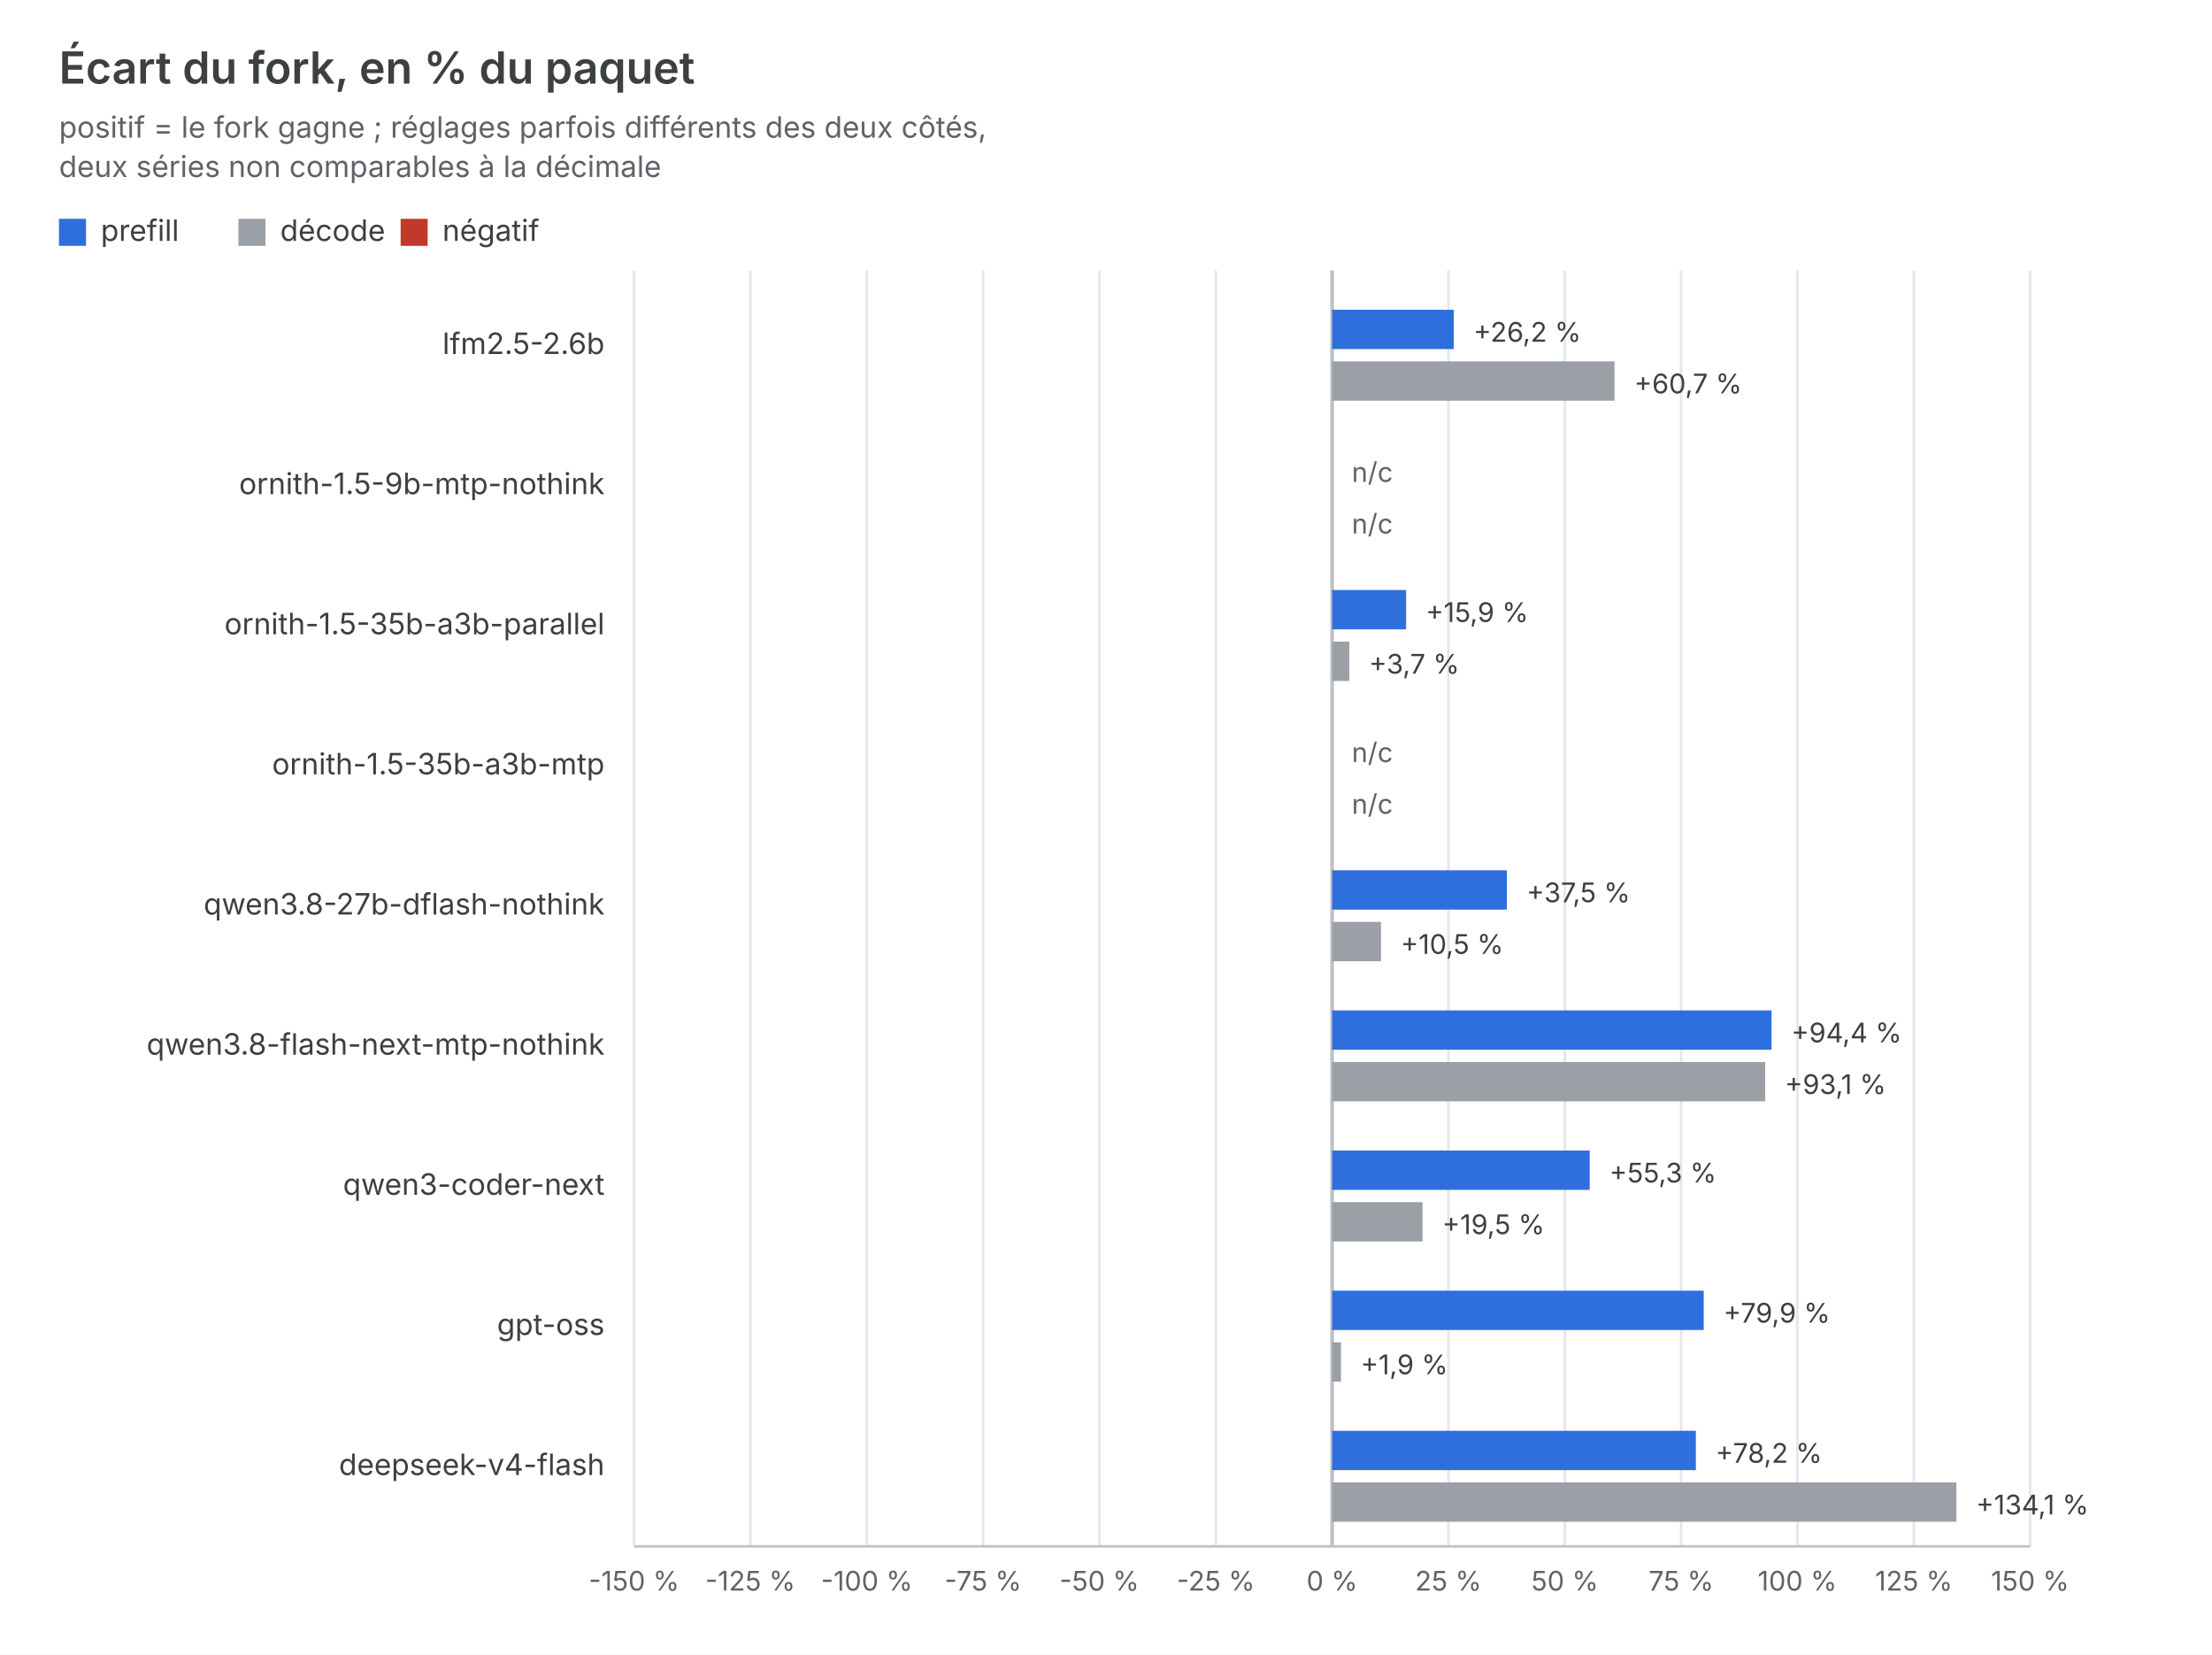
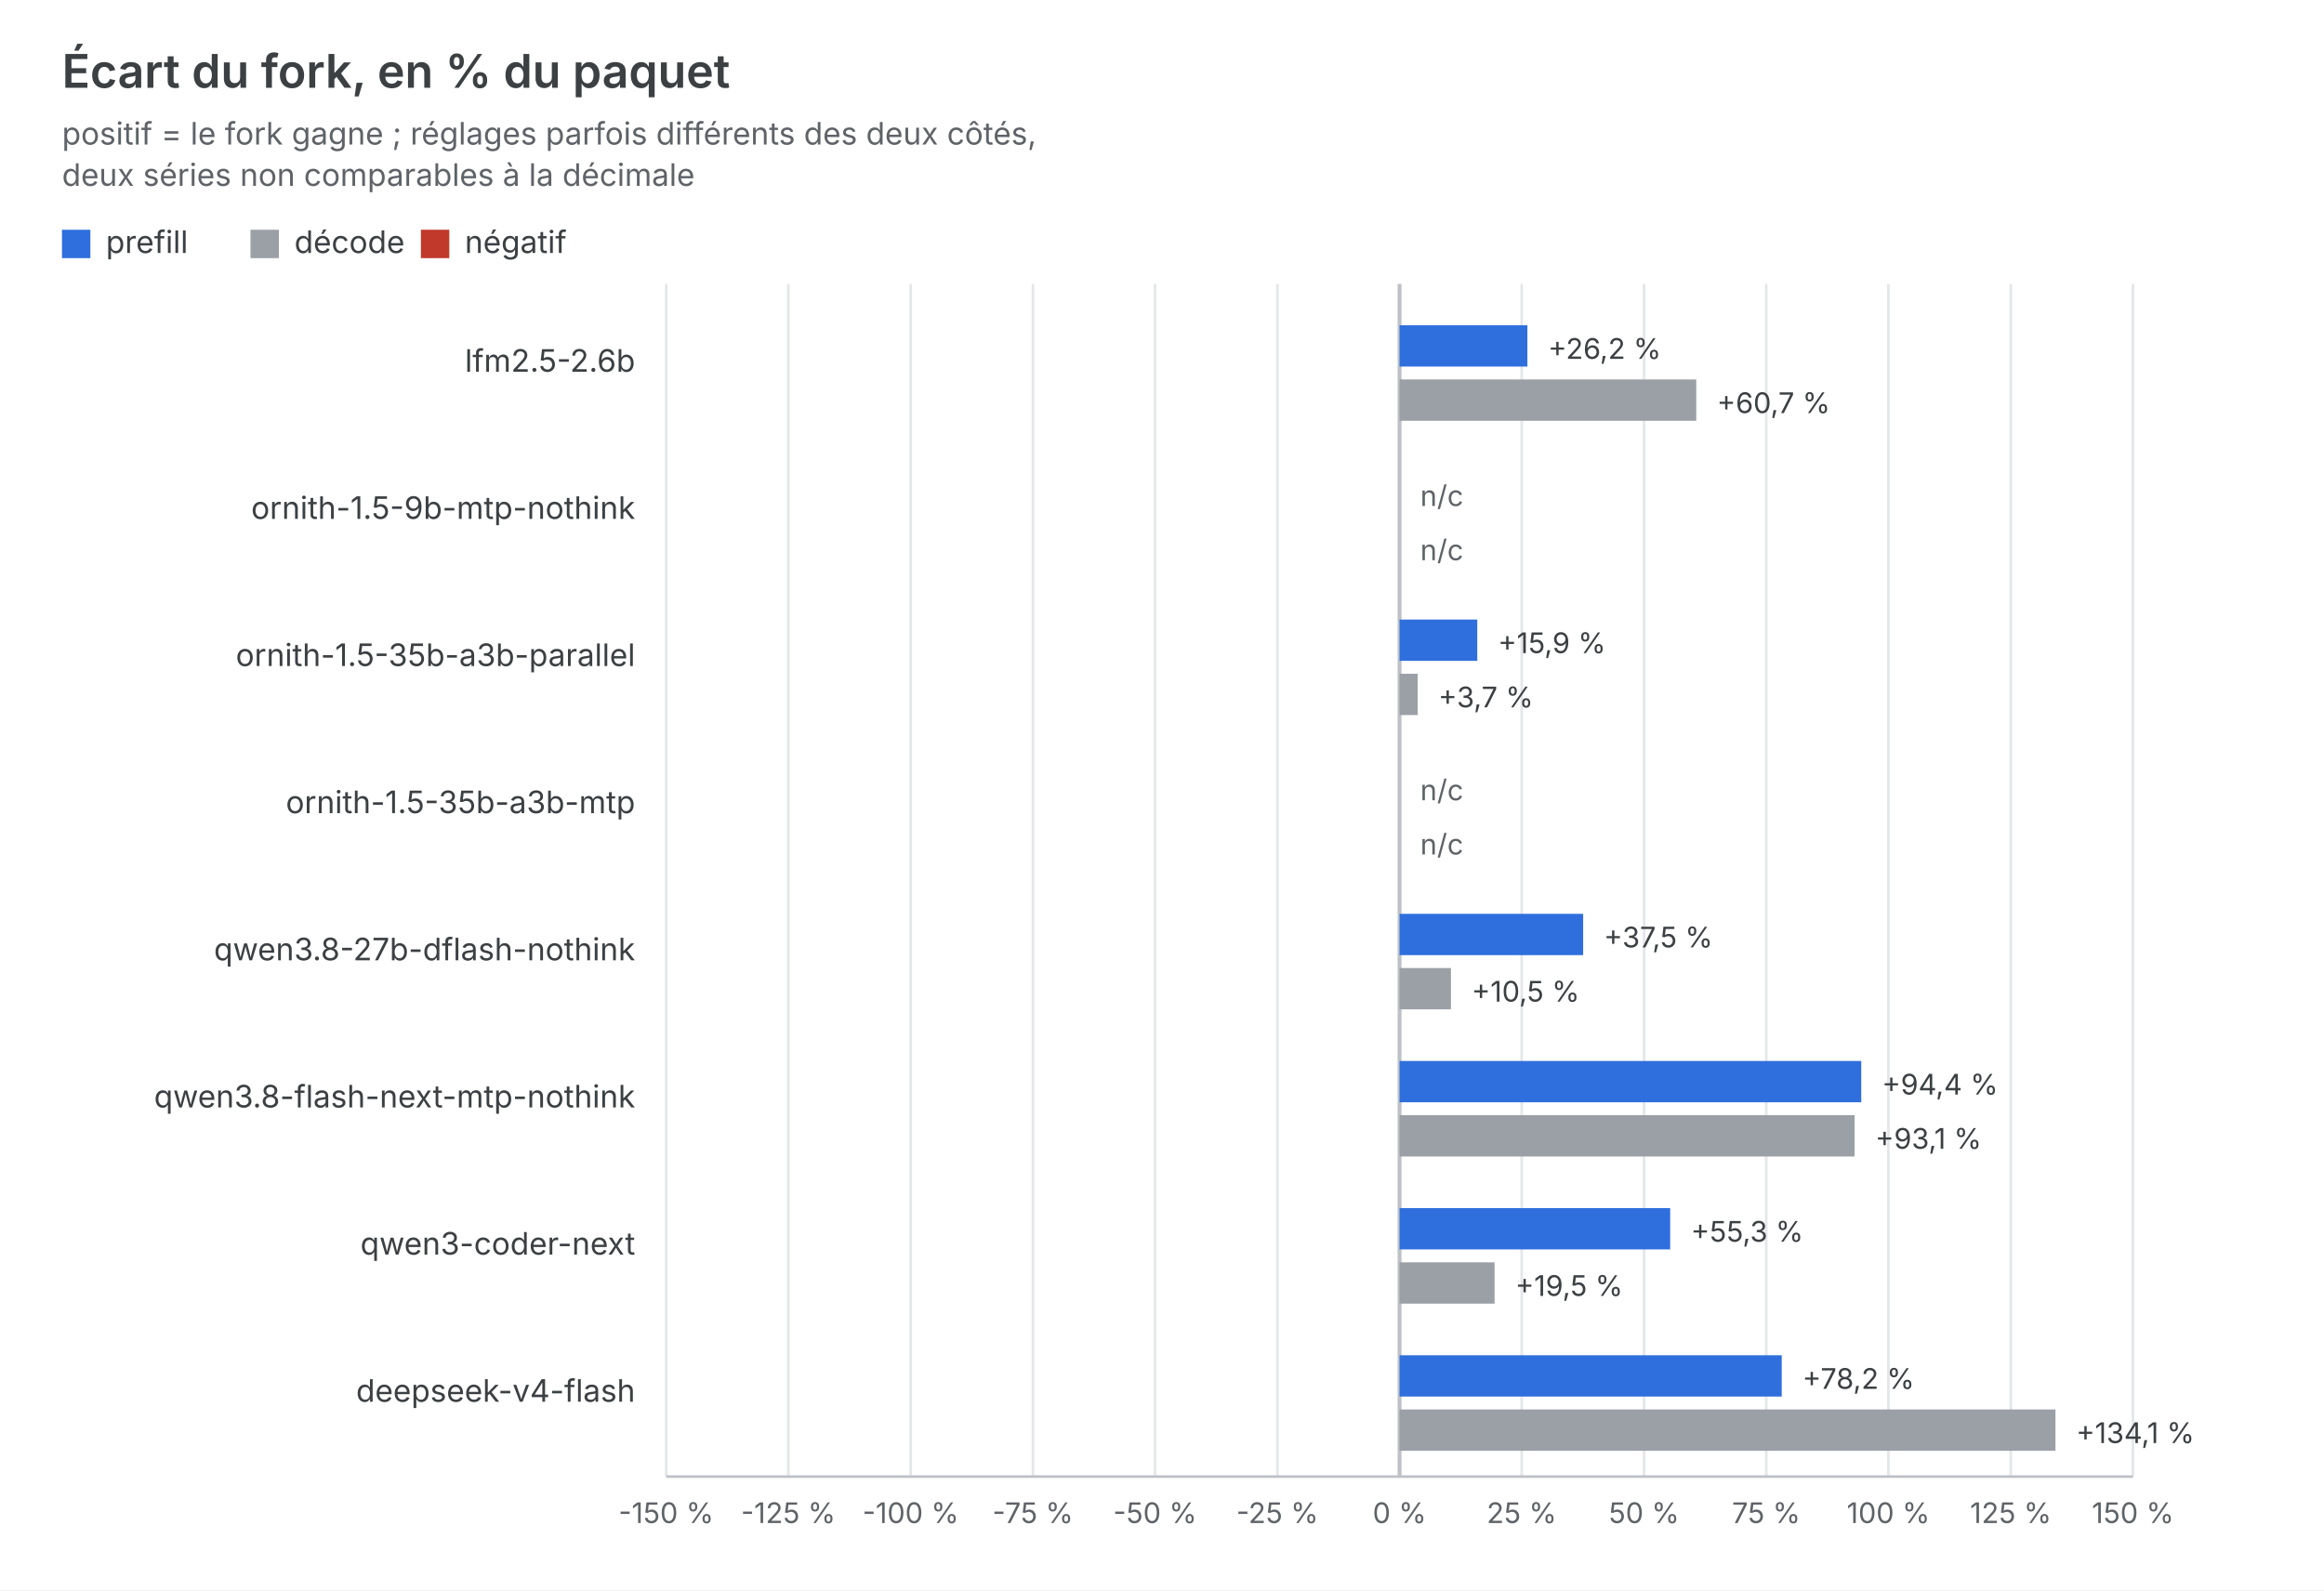
- <svg xmlns="http://www.w3.org/2000/svg" width="900" height="673" viewBox="0 0 900 673" role="img" aria-label="Écart du fork, en % du paquet">
-   <rect x="0" y="0" width="900" height="673" fill="#ffffff" />
+ <svg xmlns="http://www.w3.org/2000/svg" width="900" height="616" viewBox="0 0 900 616" role="img" aria-label="Écart du fork, en % du paquet">
+   <rect x="0" y="0" width="900" height="616" fill="#ffffff" />
  <text x="24.0" y="34.0" font-family="Inter, Helvetica, Arial, sans-serif" font-size="18" fill="#3c4043" text-anchor="start" font-weight="600">Écart du fork, en % du paquet</text>
  <text x="24.0" y="56.0" font-family="Inter, Helvetica, Arial, sans-serif" font-size="12" fill="#5f6368" text-anchor="start">positif = le fork gagne ; réglages parfois différents des deux côtés,</text>
  <text x="24.0" y="72.0" font-family="Inter, Helvetica, Arial, sans-serif" font-size="12" fill="#5f6368" text-anchor="start">deux séries non comparables à la décimale</text>
  <rect x="24.0" y="89.0" width="11" height="11" fill="#2f6fdd" />
  <text x="41.0" y="98.0" font-family="Inter, Helvetica, Arial, sans-serif" font-size="12" fill="#3c4043" text-anchor="start">prefill</text>
  <rect x="97.0" y="89.0" width="11" height="11" fill="#9aa0a6" />
  <text x="114.0" y="98.0" font-family="Inter, Helvetica, Arial, sans-serif" font-size="12" fill="#3c4043" text-anchor="start">décode</text>
  <rect x="163.0" y="89.0" width="11" height="11" fill="#c0392b" />
  <text x="180.0" y="98.0" font-family="Inter, Helvetica, Arial, sans-serif" font-size="12" fill="#3c4043" text-anchor="start">négatif</text>
-   <line x1="258.0" y1="110.0" x2="258.0" y2="629.0" stroke="#e4e6e9" stroke-width="1.0" />
-   <text x="258.0" y="647.0" font-family="Inter, Helvetica, Arial, sans-serif" font-size="11" fill="#5f6368" text-anchor="middle">-150 %</text>
-   <line x1="305.3" y1="110.0" x2="305.3" y2="629.0" stroke="#e4e6e9" stroke-width="1.0" />
-   <text x="305.3" y="647.0" font-family="Inter, Helvetica, Arial, sans-serif" font-size="11" fill="#5f6368" text-anchor="middle">-125 %</text>
-   <line x1="352.7" y1="110.0" x2="352.7" y2="629.0" stroke="#e4e6e9" stroke-width="1.0" />
-   <text x="352.7" y="647.0" font-family="Inter, Helvetica, Arial, sans-serif" font-size="11" fill="#5f6368" text-anchor="middle">-100 %</text>
-   <line x1="400.0" y1="110.0" x2="400.0" y2="629.0" stroke="#e4e6e9" stroke-width="1.0" />
-   <text x="400.0" y="647.0" font-family="Inter, Helvetica, Arial, sans-serif" font-size="11" fill="#5f6368" text-anchor="middle">-75 %</text>
-   <line x1="447.3" y1="110.0" x2="447.3" y2="629.0" stroke="#e4e6e9" stroke-width="1.0" />
-   <text x="447.3" y="647.0" font-family="Inter, Helvetica, Arial, sans-serif" font-size="11" fill="#5f6368" text-anchor="middle">-50 %</text>
-   <line x1="494.7" y1="110.0" x2="494.7" y2="629.0" stroke="#e4e6e9" stroke-width="1.0" />
-   <text x="494.7" y="647.0" font-family="Inter, Helvetica, Arial, sans-serif" font-size="11" fill="#5f6368" text-anchor="middle">-25 %</text>
-   <line x1="542.0" y1="110.0" x2="542.0" y2="629.0" stroke="#e4e6e9" stroke-width="1.0" />
-   <text x="542.0" y="647.0" font-family="Inter, Helvetica, Arial, sans-serif" font-size="11" fill="#5f6368" text-anchor="middle">0 %</text>
-   <line x1="589.3" y1="110.0" x2="589.3" y2="629.0" stroke="#e4e6e9" stroke-width="1.0" />
-   <text x="589.3" y="647.0" font-family="Inter, Helvetica, Arial, sans-serif" font-size="11" fill="#5f6368" text-anchor="middle">25 %</text>
-   <line x1="636.7" y1="110.0" x2="636.7" y2="629.0" stroke="#e4e6e9" stroke-width="1.0" />
-   <text x="636.7" y="647.0" font-family="Inter, Helvetica, Arial, sans-serif" font-size="11" fill="#5f6368" text-anchor="middle">50 %</text>
-   <line x1="684.0" y1="110.0" x2="684.0" y2="629.0" stroke="#e4e6e9" stroke-width="1.0" />
-   <text x="684.0" y="647.0" font-family="Inter, Helvetica, Arial, sans-serif" font-size="11" fill="#5f6368" text-anchor="middle">75 %</text>
-   <line x1="731.3" y1="110.0" x2="731.3" y2="629.0" stroke="#e4e6e9" stroke-width="1.0" />
-   <text x="731.3" y="647.0" font-family="Inter, Helvetica, Arial, sans-serif" font-size="11" fill="#5f6368" text-anchor="middle">100 %</text>
-   <line x1="778.7" y1="110.0" x2="778.7" y2="629.0" stroke="#e4e6e9" stroke-width="1.0" />
-   <text x="778.7" y="647.0" font-family="Inter, Helvetica, Arial, sans-serif" font-size="11" fill="#5f6368" text-anchor="middle">125 %</text>
-   <line x1="826.0" y1="110.0" x2="826.0" y2="629.0" stroke="#e4e6e9" stroke-width="1.0" />
-   <text x="826.0" y="647.0" font-family="Inter, Helvetica, Arial, sans-serif" font-size="11" fill="#5f6368" text-anchor="middle">150 %</text>
-   <line x1="258.0" y1="629.0" x2="826.0" y2="629.0" stroke="#bdc1c6" stroke-width="1.0" />
-   <line x1="542.0" y1="110.0" x2="542.0" y2="629.0" stroke="#bdc1c6" stroke-width="1.5" />
+   <line x1="258.0" y1="110.0" x2="258.0" y2="572.0" stroke="#e4e6e9" stroke-width="1.0" />
+   <text x="258.0" y="590.0" font-family="Inter, Helvetica, Arial, sans-serif" font-size="11" fill="#5f6368" text-anchor="middle">-150 %</text>
+   <line x1="305.3" y1="110.0" x2="305.3" y2="572.0" stroke="#e4e6e9" stroke-width="1.0" />
+   <text x="305.3" y="590.0" font-family="Inter, Helvetica, Arial, sans-serif" font-size="11" fill="#5f6368" text-anchor="middle">-125 %</text>
+   <line x1="352.7" y1="110.0" x2="352.7" y2="572.0" stroke="#e4e6e9" stroke-width="1.0" />
+   <text x="352.7" y="590.0" font-family="Inter, Helvetica, Arial, sans-serif" font-size="11" fill="#5f6368" text-anchor="middle">-100 %</text>
+   <line x1="400.0" y1="110.0" x2="400.0" y2="572.0" stroke="#e4e6e9" stroke-width="1.0" />
+   <text x="400.0" y="590.0" font-family="Inter, Helvetica, Arial, sans-serif" font-size="11" fill="#5f6368" text-anchor="middle">-75 %</text>
+   <line x1="447.3" y1="110.0" x2="447.3" y2="572.0" stroke="#e4e6e9" stroke-width="1.0" />
+   <text x="447.3" y="590.0" font-family="Inter, Helvetica, Arial, sans-serif" font-size="11" fill="#5f6368" text-anchor="middle">-50 %</text>
+   <line x1="494.7" y1="110.0" x2="494.7" y2="572.0" stroke="#e4e6e9" stroke-width="1.0" />
+   <text x="494.7" y="590.0" font-family="Inter, Helvetica, Arial, sans-serif" font-size="11" fill="#5f6368" text-anchor="middle">-25 %</text>
+   <line x1="542.0" y1="110.0" x2="542.0" y2="572.0" stroke="#e4e6e9" stroke-width="1.0" />
+   <text x="542.0" y="590.0" font-family="Inter, Helvetica, Arial, sans-serif" font-size="11" fill="#5f6368" text-anchor="middle">0 %</text>
+   <line x1="589.3" y1="110.0" x2="589.3" y2="572.0" stroke="#e4e6e9" stroke-width="1.0" />
+   <text x="589.3" y="590.0" font-family="Inter, Helvetica, Arial, sans-serif" font-size="11" fill="#5f6368" text-anchor="middle">25 %</text>
+   <line x1="636.7" y1="110.0" x2="636.7" y2="572.0" stroke="#e4e6e9" stroke-width="1.0" />
+   <text x="636.7" y="590.0" font-family="Inter, Helvetica, Arial, sans-serif" font-size="11" fill="#5f6368" text-anchor="middle">50 %</text>
+   <line x1="684.0" y1="110.0" x2="684.0" y2="572.0" stroke="#e4e6e9" stroke-width="1.0" />
+   <text x="684.0" y="590.0" font-family="Inter, Helvetica, Arial, sans-serif" font-size="11" fill="#5f6368" text-anchor="middle">75 %</text>
+   <line x1="731.3" y1="110.0" x2="731.3" y2="572.0" stroke="#e4e6e9" stroke-width="1.0" />
+   <text x="731.3" y="590.0" font-family="Inter, Helvetica, Arial, sans-serif" font-size="11" fill="#5f6368" text-anchor="middle">100 %</text>
+   <line x1="778.7" y1="110.0" x2="778.7" y2="572.0" stroke="#e4e6e9" stroke-width="1.0" />
+   <text x="778.7" y="590.0" font-family="Inter, Helvetica, Arial, sans-serif" font-size="11" fill="#5f6368" text-anchor="middle">125 %</text>
+   <line x1="826.0" y1="110.0" x2="826.0" y2="572.0" stroke="#e4e6e9" stroke-width="1.0" />
+   <text x="826.0" y="590.0" font-family="Inter, Helvetica, Arial, sans-serif" font-size="11" fill="#5f6368" text-anchor="middle">150 %</text>
+   <line x1="258.0" y1="572.0" x2="826.0" y2="572.0" stroke="#bdc1c6" stroke-width="1.0" />
+   <line x1="542.0" y1="110.0" x2="542.0" y2="572.0" stroke="#bdc1c6" stroke-width="1.5" />
  <text x="246.0" y="144.0" font-family="Inter, Helvetica, Arial, sans-serif" font-size="12" fill="#3c4043" text-anchor="end">lfm2.5-2.6b</text>
  <rect x="542.0" y="126.0" width="49.5" height="16.0" fill="#2f6fdd" />
  <text x="599.5" y="139.0" font-family="Inter, Helvetica, Arial, sans-serif" font-size="11" fill="#3c4043" text-anchor="start">+26,2 %</text>
  <rect x="542.0" y="147.0" width="114.9" height="16.0" fill="#9aa0a6" />
  <text x="664.9" y="160.0" font-family="Inter, Helvetica, Arial, sans-serif" font-size="11" fill="#3c4043" text-anchor="start">+60,7 %</text>
  <text x="246.0" y="201.0" font-family="Inter, Helvetica, Arial, sans-serif" font-size="12" fill="#3c4043" text-anchor="end">ornith-1.5-9b-mtp-nothink</text>
  <text x="550.0" y="196.0" font-family="Inter, Helvetica, Arial, sans-serif" font-size="11" fill="#5f6368" text-anchor="start">n/c</text>
  <text x="550.0" y="217.0" font-family="Inter, Helvetica, Arial, sans-serif" font-size="11" fill="#5f6368" text-anchor="start">n/c</text>
  <text x="246.0" y="258.0" font-family="Inter, Helvetica, Arial, sans-serif" font-size="12" fill="#3c4043" text-anchor="end">ornith-1.5-35b-a3b-parallel</text>
  <rect x="542.0" y="240.0" width="30.1" height="16.0" fill="#2f6fdd" />
  <text x="580.1" y="253.0" font-family="Inter, Helvetica, Arial, sans-serif" font-size="11" fill="#3c4043" text-anchor="start">+15,9 %</text>
  <rect x="542.0" y="261.0" width="7.0" height="16.0" fill="#9aa0a6" />
  <text x="557.0" y="274.0" font-family="Inter, Helvetica, Arial, sans-serif" font-size="11" fill="#3c4043" text-anchor="start">+3,7 %</text>
  <text x="246.0" y="315.0" font-family="Inter, Helvetica, Arial, sans-serif" font-size="12" fill="#3c4043" text-anchor="end">ornith-1.5-35b-a3b-mtp</text>
  <text x="550.0" y="310.0" font-family="Inter, Helvetica, Arial, sans-serif" font-size="11" fill="#5f6368" text-anchor="start">n/c</text>
  <text x="550.0" y="331.0" font-family="Inter, Helvetica, Arial, sans-serif" font-size="11" fill="#5f6368" text-anchor="start">n/c</text>
  <text x="246.0" y="372.0" font-family="Inter, Helvetica, Arial, sans-serif" font-size="12" fill="#3c4043" text-anchor="end">qwen3.8-27b-dflash-nothink</text>
  <rect x="542.0" y="354.0" width="71.1" height="16.0" fill="#2f6fdd" />
  <text x="621.1" y="367.0" font-family="Inter, Helvetica, Arial, sans-serif" font-size="11" fill="#3c4043" text-anchor="start">+37,5 %</text>
  <rect x="542.0" y="375.0" width="19.9" height="16.0" fill="#9aa0a6" />
  <text x="569.9" y="388.0" font-family="Inter, Helvetica, Arial, sans-serif" font-size="11" fill="#3c4043" text-anchor="start">+10,5 %</text>
  <text x="246.0" y="429.0" font-family="Inter, Helvetica, Arial, sans-serif" font-size="12" fill="#3c4043" text-anchor="end">qwen3.8-flash-next-mtp-nothink</text>
  <rect x="542.0" y="411.0" width="178.8" height="16.0" fill="#2f6fdd" />
  <text x="728.8" y="424.0" font-family="Inter, Helvetica, Arial, sans-serif" font-size="11" fill="#3c4043" text-anchor="start">+94,4 %</text>
  <rect x="542.0" y="432.0" width="176.2" height="16.0" fill="#9aa0a6" />
  <text x="726.2" y="445.0" font-family="Inter, Helvetica, Arial, sans-serif" font-size="11" fill="#3c4043" text-anchor="start">+93,1 %</text>
  <text x="246.0" y="486.0" font-family="Inter, Helvetica, Arial, sans-serif" font-size="12" fill="#3c4043" text-anchor="end">qwen3-coder-next</text>
  <rect x="542.0" y="468.0" width="104.8" height="16.0" fill="#2f6fdd" />
  <text x="654.8" y="481.0" font-family="Inter, Helvetica, Arial, sans-serif" font-size="11" fill="#3c4043" text-anchor="start">+55,3 %</text>
  <rect x="542.0" y="489.0" width="36.8" height="16.0" fill="#9aa0a6" />
  <text x="586.8" y="502.0" font-family="Inter, Helvetica, Arial, sans-serif" font-size="11" fill="#3c4043" text-anchor="start">+19,5 %</text>
-   <text x="246.0" y="543.0" font-family="Inter, Helvetica, Arial, sans-serif" font-size="12" fill="#3c4043" text-anchor="end">gpt-oss</text>
-   <rect x="542.0" y="525.0" width="151.2" height="16.0" fill="#2f6fdd" />
-   <text x="701.2" y="538.0" font-family="Inter, Helvetica, Arial, sans-serif" font-size="11" fill="#3c4043" text-anchor="start">+79,9 %</text>
-   <rect x="542.0" y="546.0" width="3.6" height="16.0" fill="#9aa0a6" />
-   <text x="553.6" y="559.0" font-family="Inter, Helvetica, Arial, sans-serif" font-size="11" fill="#3c4043" text-anchor="start">+1,9 %</text>
-   <text x="246.0" y="600.0" font-family="Inter, Helvetica, Arial, sans-serif" font-size="12" fill="#3c4043" text-anchor="end">deepseek-v4-flash</text>
-   <rect x="542.0" y="582.0" width="148.0" height="16.0" fill="#2f6fdd" />
-   <text x="698.0" y="595.0" font-family="Inter, Helvetica, Arial, sans-serif" font-size="11" fill="#3c4043" text-anchor="start">+78,2 %</text>
-   <rect x="542.0" y="603.0" width="254.0" height="16.0" fill="#9aa0a6" />
-   <text x="804.0" y="616.0" font-family="Inter, Helvetica, Arial, sans-serif" font-size="11" fill="#3c4043" text-anchor="start">+134,1 %</text>
+   <text x="246.0" y="543.0" font-family="Inter, Helvetica, Arial, sans-serif" font-size="12" fill="#3c4043" text-anchor="end">deepseek-v4-flash</text>
+   <rect x="542.0" y="525.0" width="148.0" height="16.0" fill="#2f6fdd" />
+   <text x="698.0" y="538.0" font-family="Inter, Helvetica, Arial, sans-serif" font-size="11" fill="#3c4043" text-anchor="start">+78,2 %</text>
+   <rect x="542.0" y="546.0" width="254.0" height="16.0" fill="#9aa0a6" />
+   <text x="804.0" y="559.0" font-family="Inter, Helvetica, Arial, sans-serif" font-size="11" fill="#3c4043" text-anchor="start">+134,1 %</text>
</svg>
